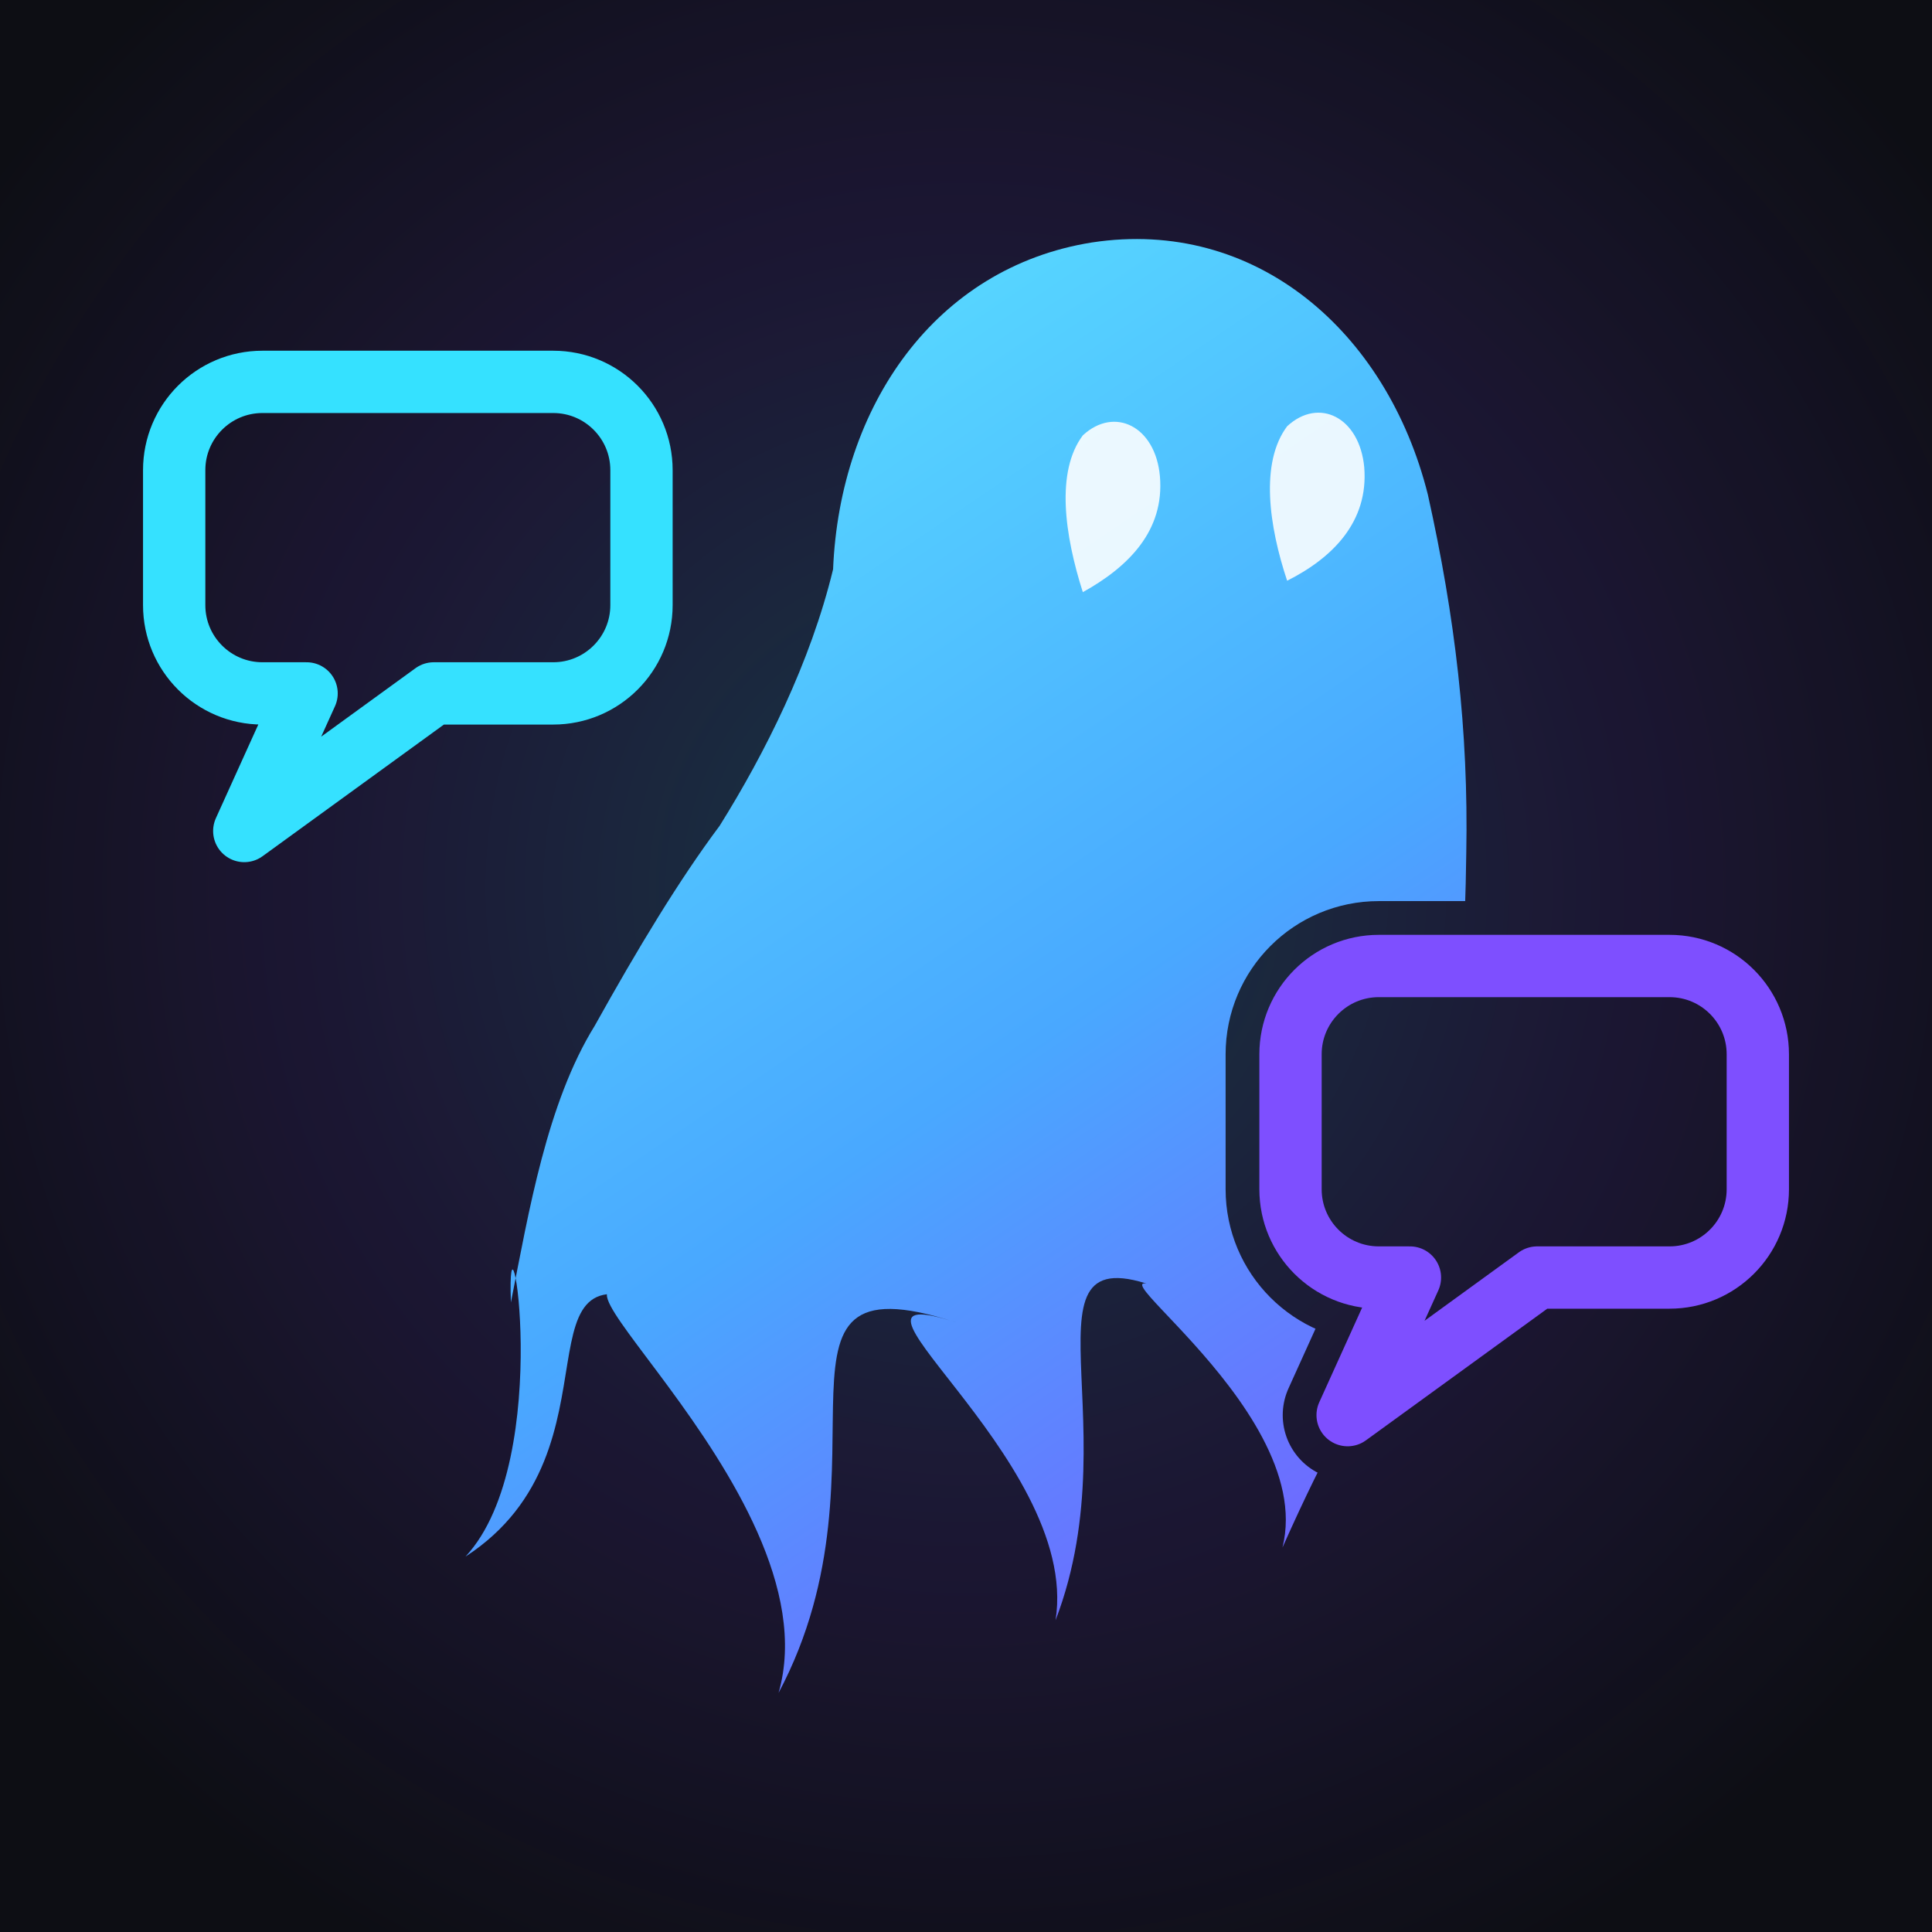
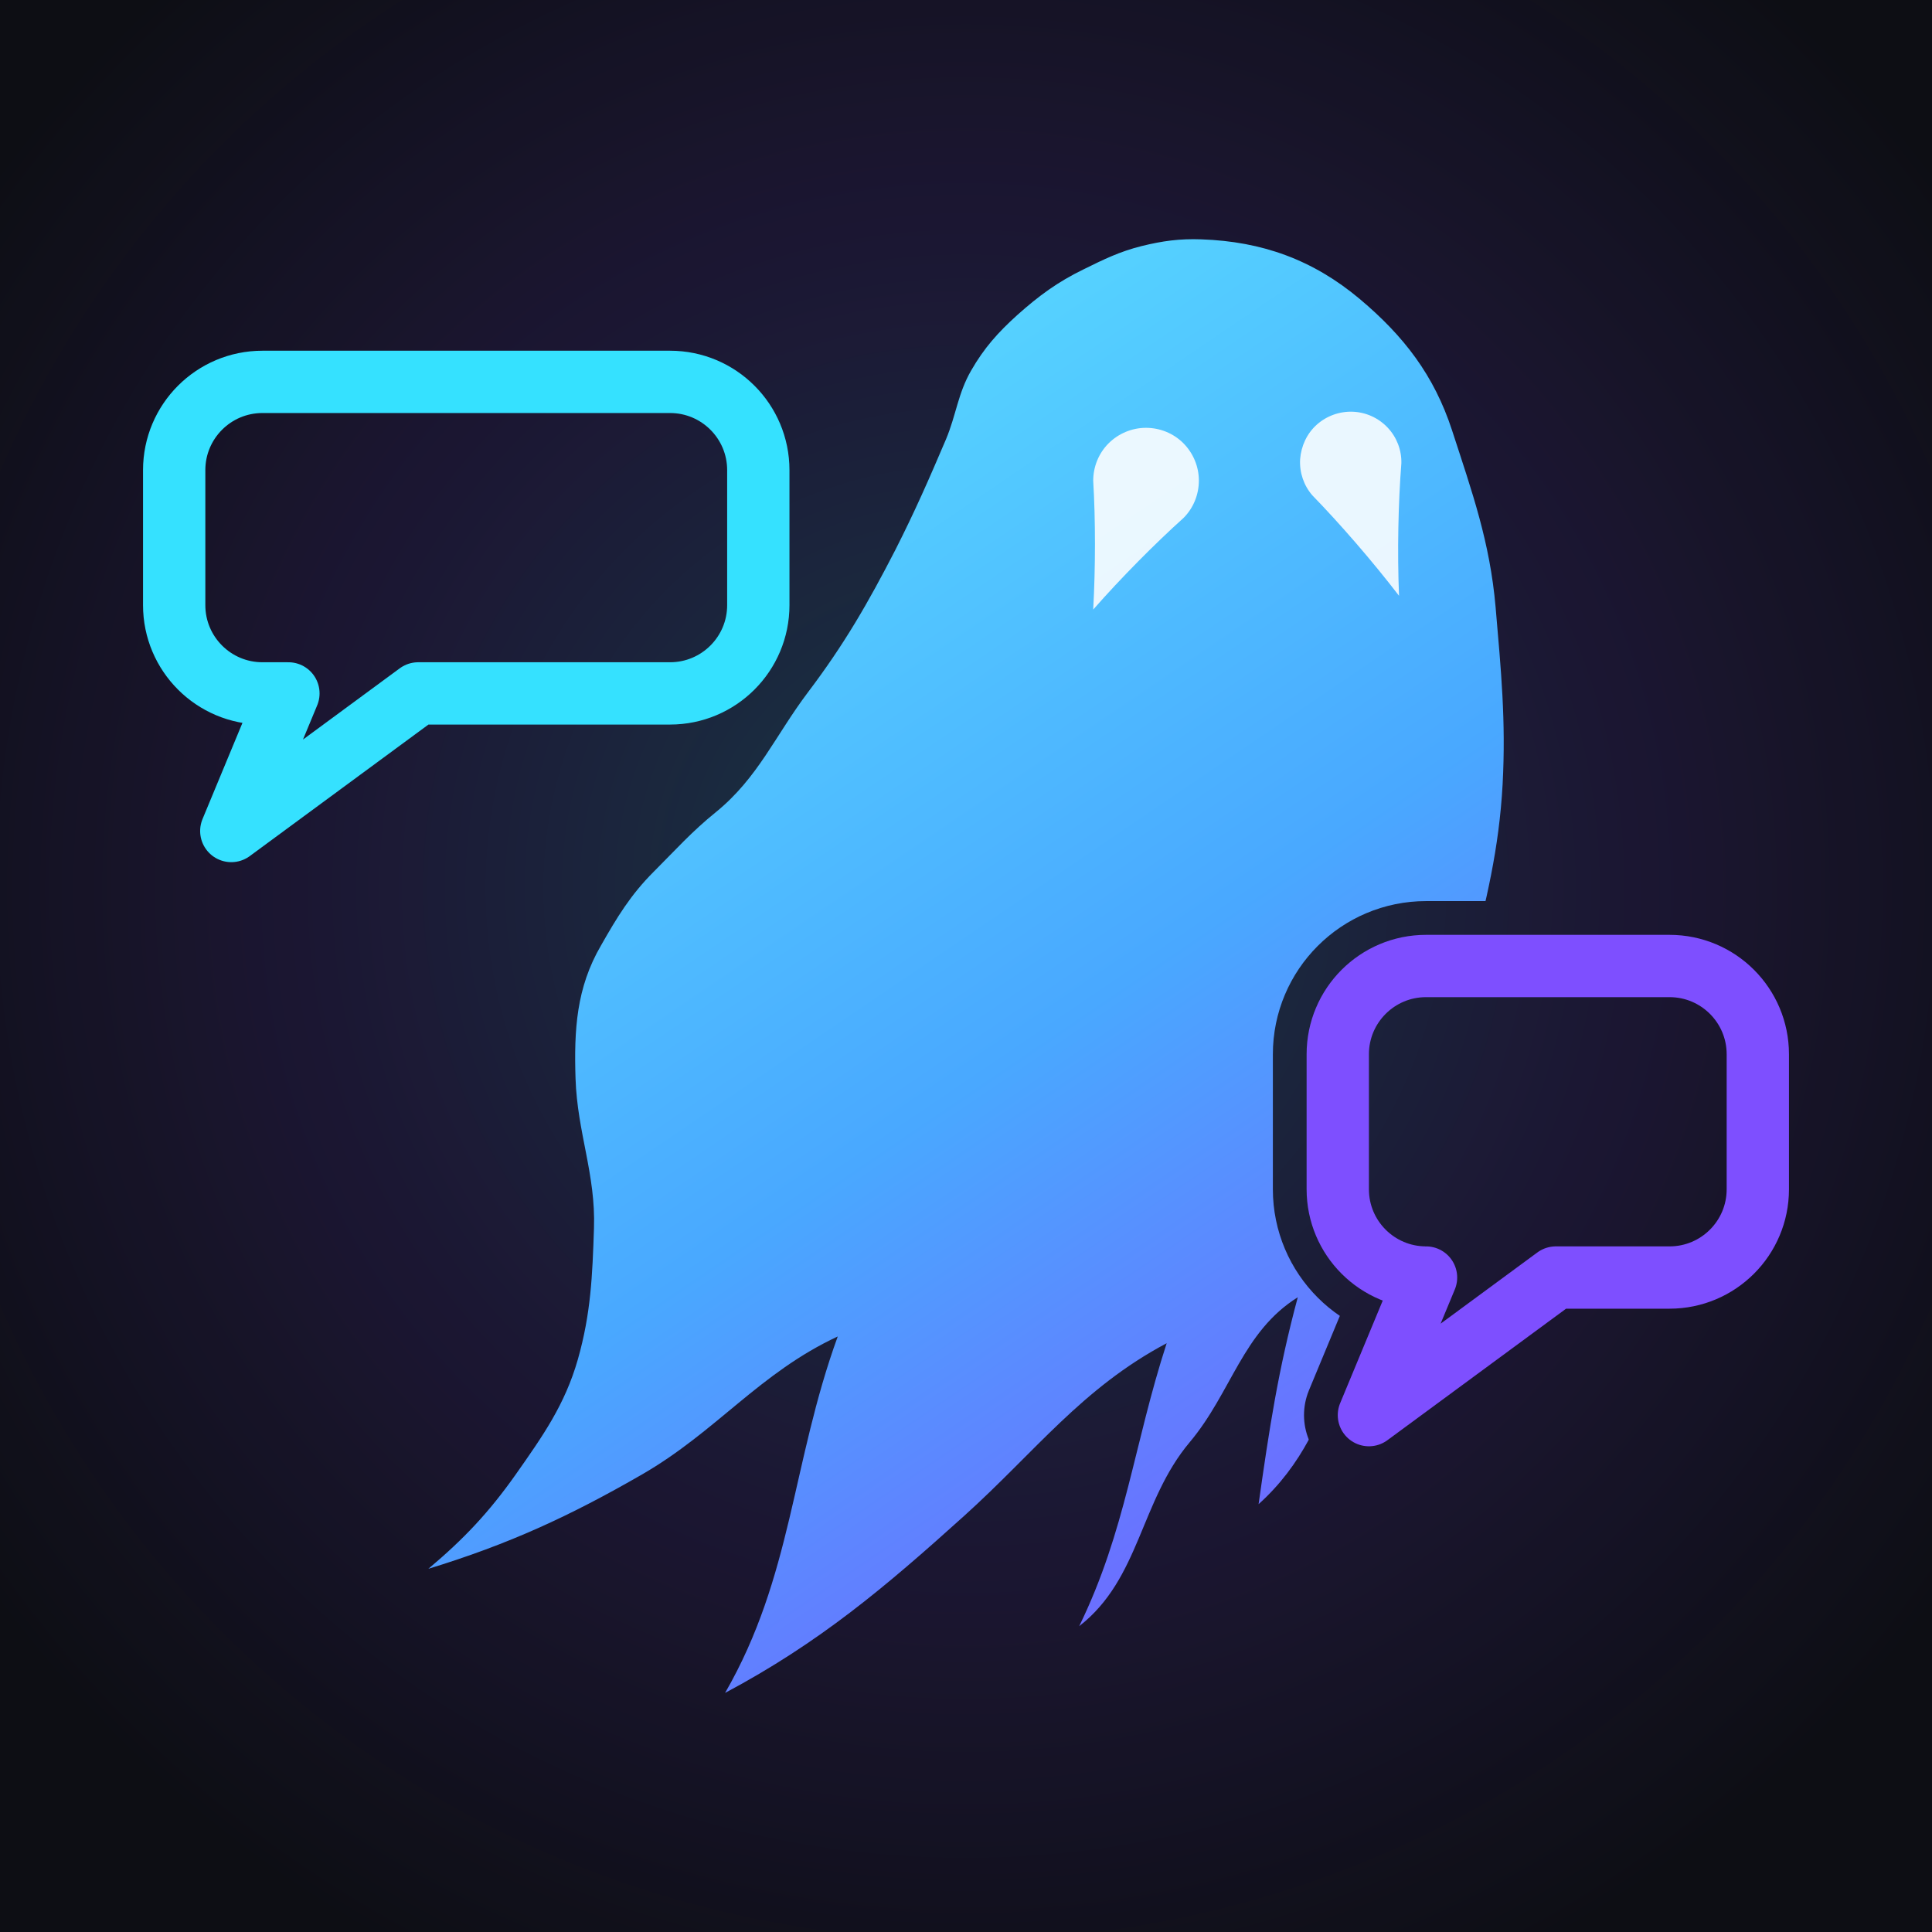
<svg xmlns="http://www.w3.org/2000/svg" viewBox="0 0 64 64" width="64" height="64" role="img" aria-label="Seance">
  <defs>
    <linearGradient id="g" x1="14" y1="4" x2="52" y2="60" gradientUnits="userSpaceOnUse">
      <stop offset="0" stop-color="#5CE9FF" />
      <stop offset=".55" stop-color="#49A8FF" />
      <stop offset="1" stop-color="#7E4FFF" />
    </linearGradient>
    <mask id="c">
      <rect width="64" height="64" fill="#fff" />
-       <path d="M 4.9 9.5 H 16.1 A 3.4 3.4 0 0 1 19.5 12.9 V 18.1 A 3.4 3.4 0 0 1 16.1 21.5 H 11.5 L 4.2 26.8 L 6.6 21.5 H 4.9 A 3.4 3.4 0 0 1 1.5 18.1 V 12.9 A 3.4 3.4 0 0 1 4.9 9.5 Z" fill="#000" stroke="#000" stroke-width="5" stroke-linejoin="round" />
-       <path d="M 47.9 32 H 59.1 A 3.4 3.4 0 0 1 62.5 35.4 V 40.6 A 3.4 3.4 0 0 1 59.1 44 H 54 L 46.7 49.3 L 49.1 44 H 47.9 A 3.4 3.4 0 0 1 44.5 40.6 V 35.4 A 3.4 3.4 0 0 1 47.9 32 Z" fill="#000" stroke="#000" stroke-width="5" stroke-linejoin="round" />
+       <path d="M 4.90 9.50 H 20.60 A 3.4 3.4 0 0 1 24.00 12.90 V 18.10 A 3.4 3.4 0 0 1 20.60 21.50 H 10.90 L 3.70 26.80 L 5.90 21.50 H 4.90 A 3.4 3.4 0 0 1 1.50 18.10 V 12.90 A 3.4 3.4 0 0 1 4.90 9.50 Z" fill="#000" stroke="#000" stroke-width="5" stroke-linejoin="round" />
+       <path d="M 49.72 32.00 H 59.10 A 3.4 3.4 0 0 1 62.50 35.40 V 40.60 A 3.4 3.4 0 0 1 59.10 44.00 H 54.72 L 47.52 49.30 L 49.72 44.00 H 49.72 A 3.4 3.4 0 0 1 46.32 40.60 V 35.40 A 3.4 3.4 0 0 1 49.72 32.00 Z" fill="#000" stroke="#000" stroke-width="5" stroke-linejoin="round" />
    </mask>
    <radialGradient id="glow" cx=".5" cy=".46" r=".62">
      <stop offset="0" stop-color="#35E1FF" stop-opacity=".22" />
      <stop offset=".55" stop-color="#7E4FFF" stop-opacity=".13" />
      <stop offset="1" stop-color="#7E4FFF" stop-opacity="0" />
    </radialGradient>
  </defs>
  <rect width="64" height="64" fill="#0D0E14" />
  <rect width="64" height="64" fill="url(#glow)" />
  <g transform="translate(32 32) scale(0.86) translate(-32 -32)">
-     <path d="M 26.88 16.72 C 27.14 10.43 30.82 5.09 36.85 4.13 C 43.14 3.17 48.21 7.54 49.79 13.84 C 50.84 18.56 51.36 22.93 51.27 27.65 C 51.19 33.95 50.57 38.84 49.53 42.34 C 47.83 49.14 47.86 46.16 44.19 54.40 C 45.60 48.78 34.90 42.25 40.34 44.79 C 33.33 41.52 38.51 49.23 35.45 57.20 C 36.45 50.86 25.43 43.59 31.95 45.84 C 23.25 42.84 29.55 51.03 24.78 60.00 C 27.06 52.07 12.62 41.43 20.59 45.31 C 14.18 42.19 19.11 50.60 12.72 54.75 C 16.24 50.97 14.29 39.99 14.47 44.96 C 15.16 41.46 15.86 37.27 17.70 34.30 C 19.36 31.32 20.94 28.70 22.51 26.60 C 24.26 23.80 26.01 20.31 26.88 16.72 Z" fill="url(#g)" mask="url(#c)" />
+     <path d="M 41.06 4.01 C 43.41 4.09 45.37 4.80 47.17 6.31 C 48.87 7.74 50.03 9.25 50.72 11.36 C 51.50 13.76 52.18 15.66 52.40 18.18 C 52.61 20.63 52.80 22.55 52.67 25.00 C 52.53 27.53 52.04 29.46 51.43 31.91 C 50.91 33.99 50.88 35.72 50.01 37.67 C 49.42 38.99 49.53 40.26 48.77 41.48 C 46.38 45.31 46.62 49.72 43.27 52.73 C 43.68 49.84 44.02 47.58 44.78 44.76 C 42.65 46.09 42.23 48.42 40.62 50.34 C 38.70 52.62 38.71 55.60 36.36 57.43 C 38.16 53.74 38.46 50.44 39.73 46.53 C 36.47 48.26 34.67 50.71 31.93 53.18 C 28.87 55.94 26.36 58.06 22.72 60.00 C 25.31 55.51 25.29 51.14 27.06 46.27 C 24.05 47.67 22.40 49.92 19.53 51.58 C 16.72 53.20 14.39 54.27 11.29 55.22 C 12.66 54.07 13.63 53.04 14.66 51.58 C 15.70 50.10 16.55 48.90 17.05 47.15 C 17.55 45.39 17.61 43.93 17.67 42.10 C 17.74 40.02 17.03 38.43 16.96 36.34 C 16.90 34.46 16.99 32.84 17.94 31.21 C 18.56 30.12 19.08 29.26 19.97 28.37 C 20.82 27.52 21.44 26.82 22.37 26.07 C 23.99 24.75 24.65 23.13 25.91 21.46 C 27.31 19.61 28.22 18.03 29.28 15.97 C 30.04 14.47 30.57 13.26 31.23 11.71 C 31.62 10.78 31.69 9.94 32.20 9.06 C 32.70 8.19 33.23 7.60 33.97 6.93 C 34.81 6.18 35.53 5.65 36.54 5.16 C 37.31 4.78 37.92 4.48 38.76 4.27 C 39.57 4.07 40.23 3.98 41.06 4.01 Z" fill="url(#g)" mask="url(#c)" />
    <g fill="#FFFFFF" fill-opacity=".88">
-       <path d="M 36.50 17.60 C 35.80 15.41 35.45 12.96 36.50 11.56 C 37.72 10.43 39.30 11.21 39.47 13.14 C 39.65 15.24 38.25 16.63 36.50 17.60 Z" />
-       <path d="M 44.37 17.16 C 43.67 15.06 43.32 12.61 44.37 11.21 C 45.59 10.08 47.16 10.86 47.34 12.79 C 47.51 14.89 46.12 16.28 44.37 17.16 Z" />
+       <path d="M 36.90 18.27 C 37.98 17.04 39.27 15.74 40.38 14.74 C 40.76 14.36 40.97 13.84 40.97 13.30 C 40.97 12.76 40.75 12.24 40.37 11.86 C 39.99 11.48 39.47 11.27 38.93 11.27 C 38.39 11.27 37.87 11.49 37.49 11.87 C 37.11 12.25 36.90 12.77 36.90 13.31 C 36.99 14.80 36.99 16.63 36.90 18.27 Z" />
+       <path d="M 48.68 17.74 C 48.61 16.05 48.65 14.16 48.77 12.63 C 48.78 12.12 48.59 11.63 48.24 11.26 C 47.89 10.89 47.41 10.67 46.90 10.65 C 46.39 10.63 45.89 10.81 45.51 11.15 C 45.13 11.49 44.91 11.97 44.87 12.48 C 44.84 12.99 45.01 13.49 45.34 13.87 C 46.41 14.97 47.65 16.40 48.68 17.74 Z" />
    </g>
-     <path d="M 4.9 9.5 H 16.1 A 3.4 3.4 0 0 1 19.5 12.9 V 18.1 A 3.4 3.4 0 0 1 16.1 21.5 H 11.5 L 4.2 26.8 L 6.6 21.5 H 4.9 A 3.4 3.4 0 0 1 1.5 18.1 V 12.9 A 3.4 3.4 0 0 1 4.9 9.5 Z" fill="none" stroke="#35E1FF" stroke-width="2.4" stroke-linejoin="round" />
-     <path d="M 47.9 32 H 59.1 A 3.4 3.4 0 0 1 62.5 35.4 V 40.6 A 3.4 3.4 0 0 1 59.1 44 H 54 L 46.7 49.3 L 49.1 44 H 47.9 A 3.4 3.4 0 0 1 44.5 40.6 V 35.4 A 3.4 3.4 0 0 1 47.9 32 Z" fill="none" stroke="#7E4FFF" stroke-width="2.4" stroke-linejoin="round" />
+     <path d="M 4.90 9.50 H 20.60 A 3.4 3.4 0 0 1 24.00 12.90 V 18.10 A 3.4 3.4 0 0 1 20.60 21.50 H 10.90 L 3.70 26.80 L 5.90 21.50 H 4.90 A 3.4 3.4 0 0 1 1.50 18.10 V 12.90 A 3.4 3.4 0 0 1 4.90 9.50 Z" fill="none" stroke="#35E1FF" stroke-width="2.4" stroke-linejoin="round" />
+     <path d="M 49.72 32.00 H 59.10 A 3.4 3.4 0 0 1 62.50 35.40 V 40.60 A 3.4 3.4 0 0 1 59.10 44.00 H 54.72 L 47.52 49.30 L 49.72 44.00 H 49.72 A 3.4 3.4 0 0 1 46.32 40.60 V 35.40 A 3.4 3.4 0 0 1 49.72 32.00 Z" fill="none" stroke="#7E4FFF" stroke-width="2.4" stroke-linejoin="round" />
  </g>
</svg>
